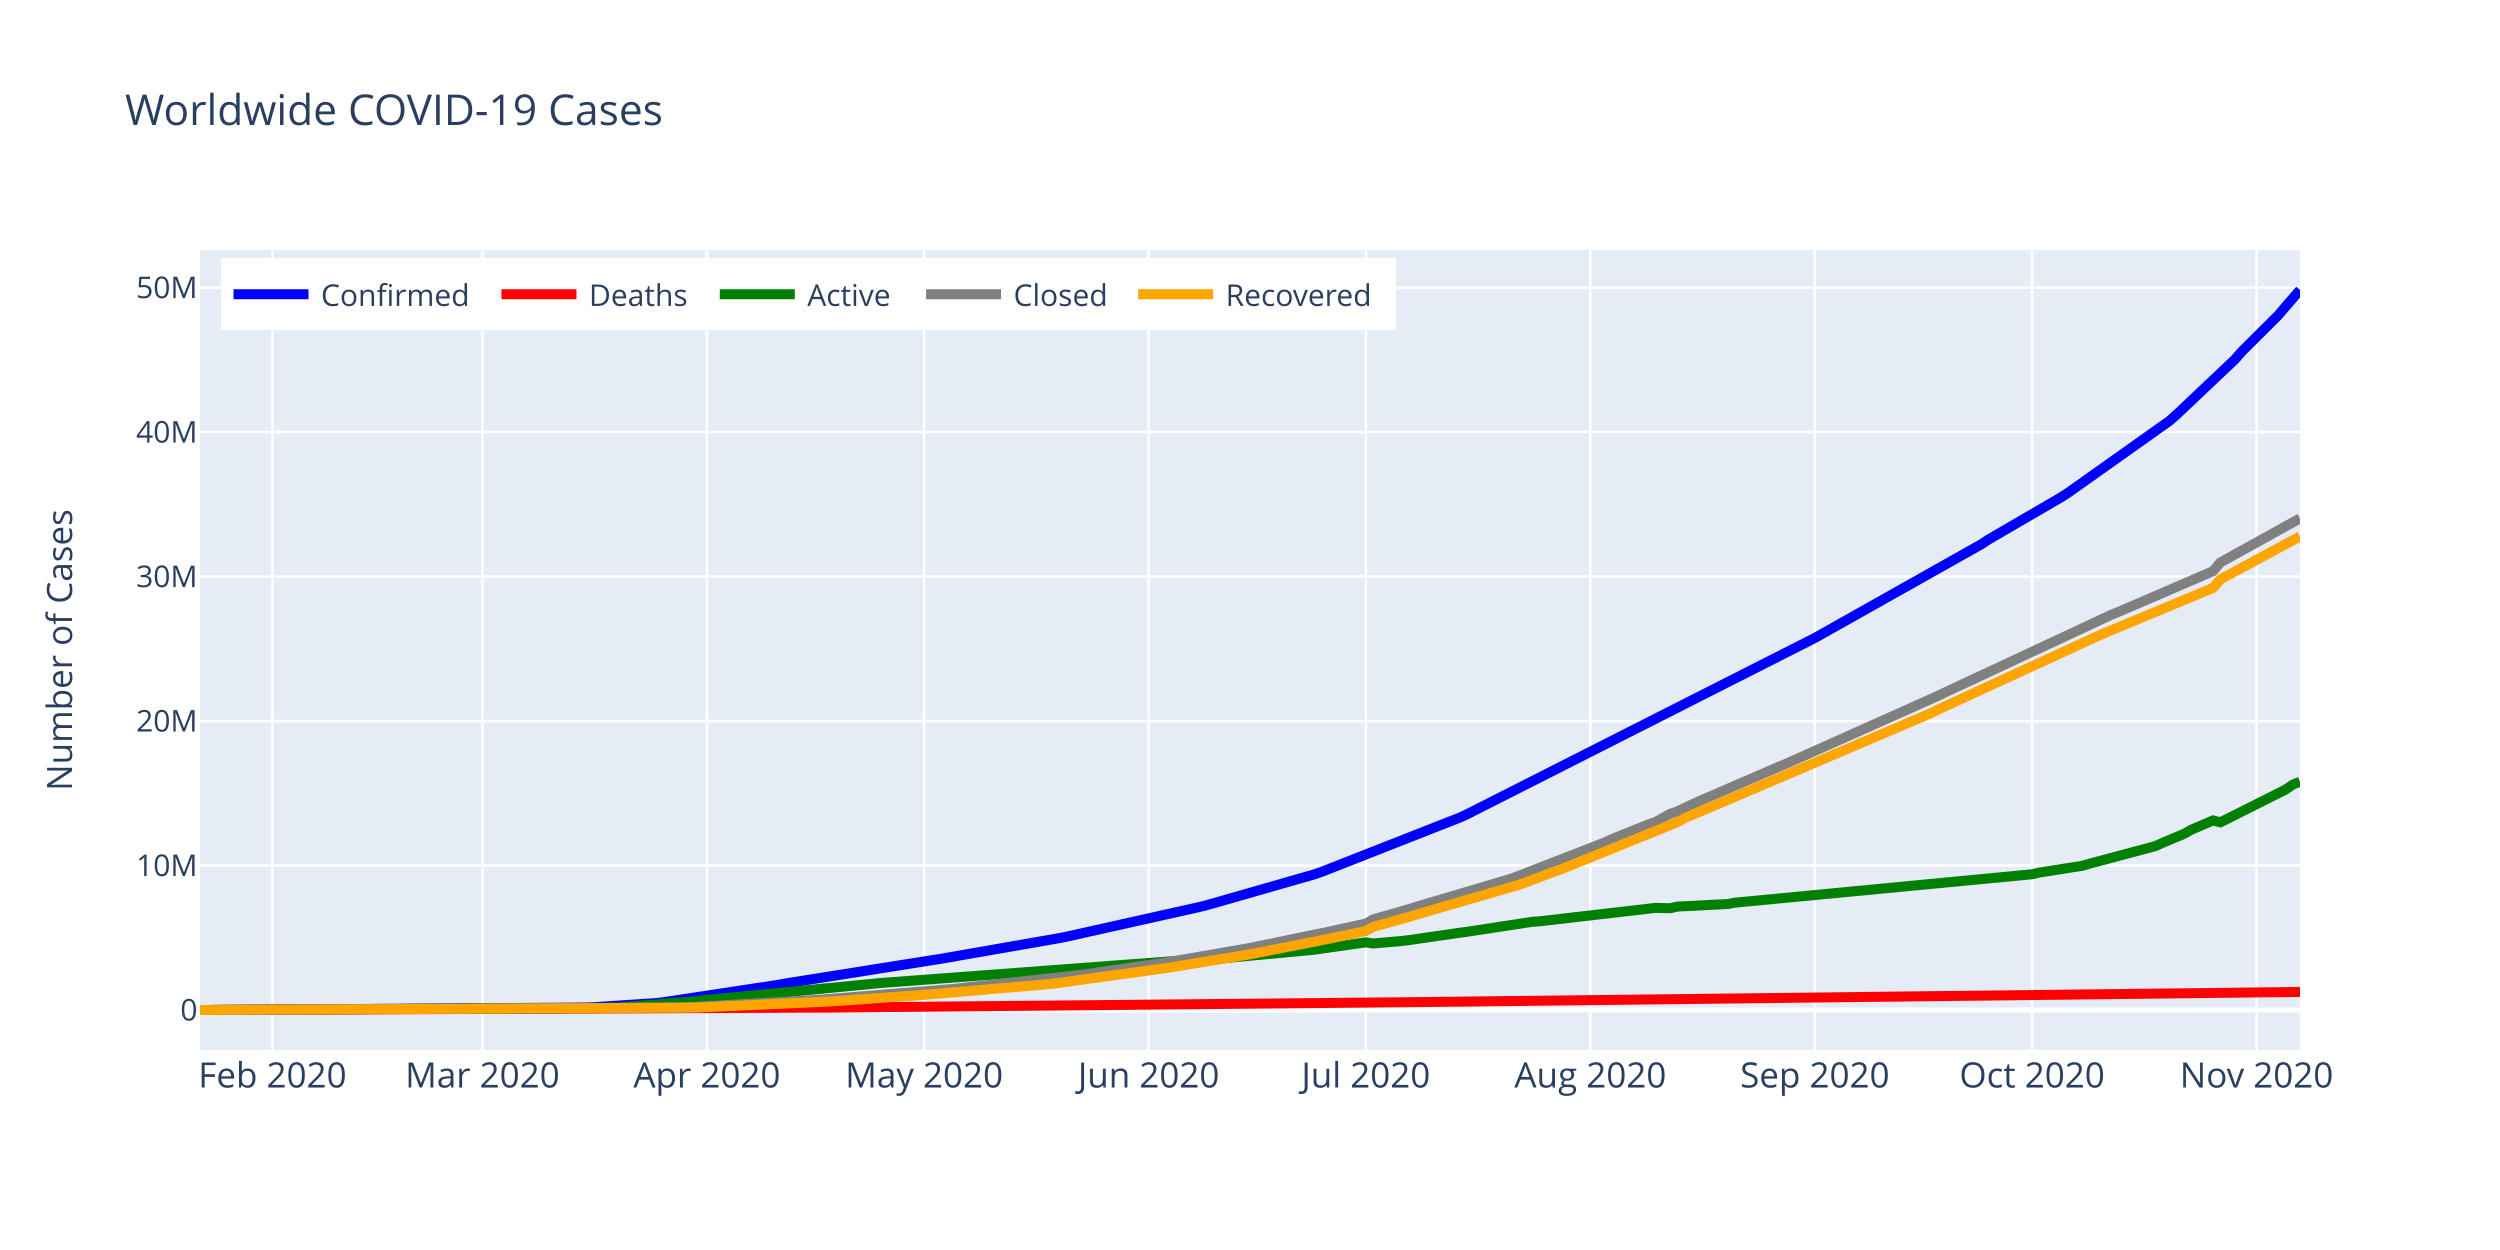
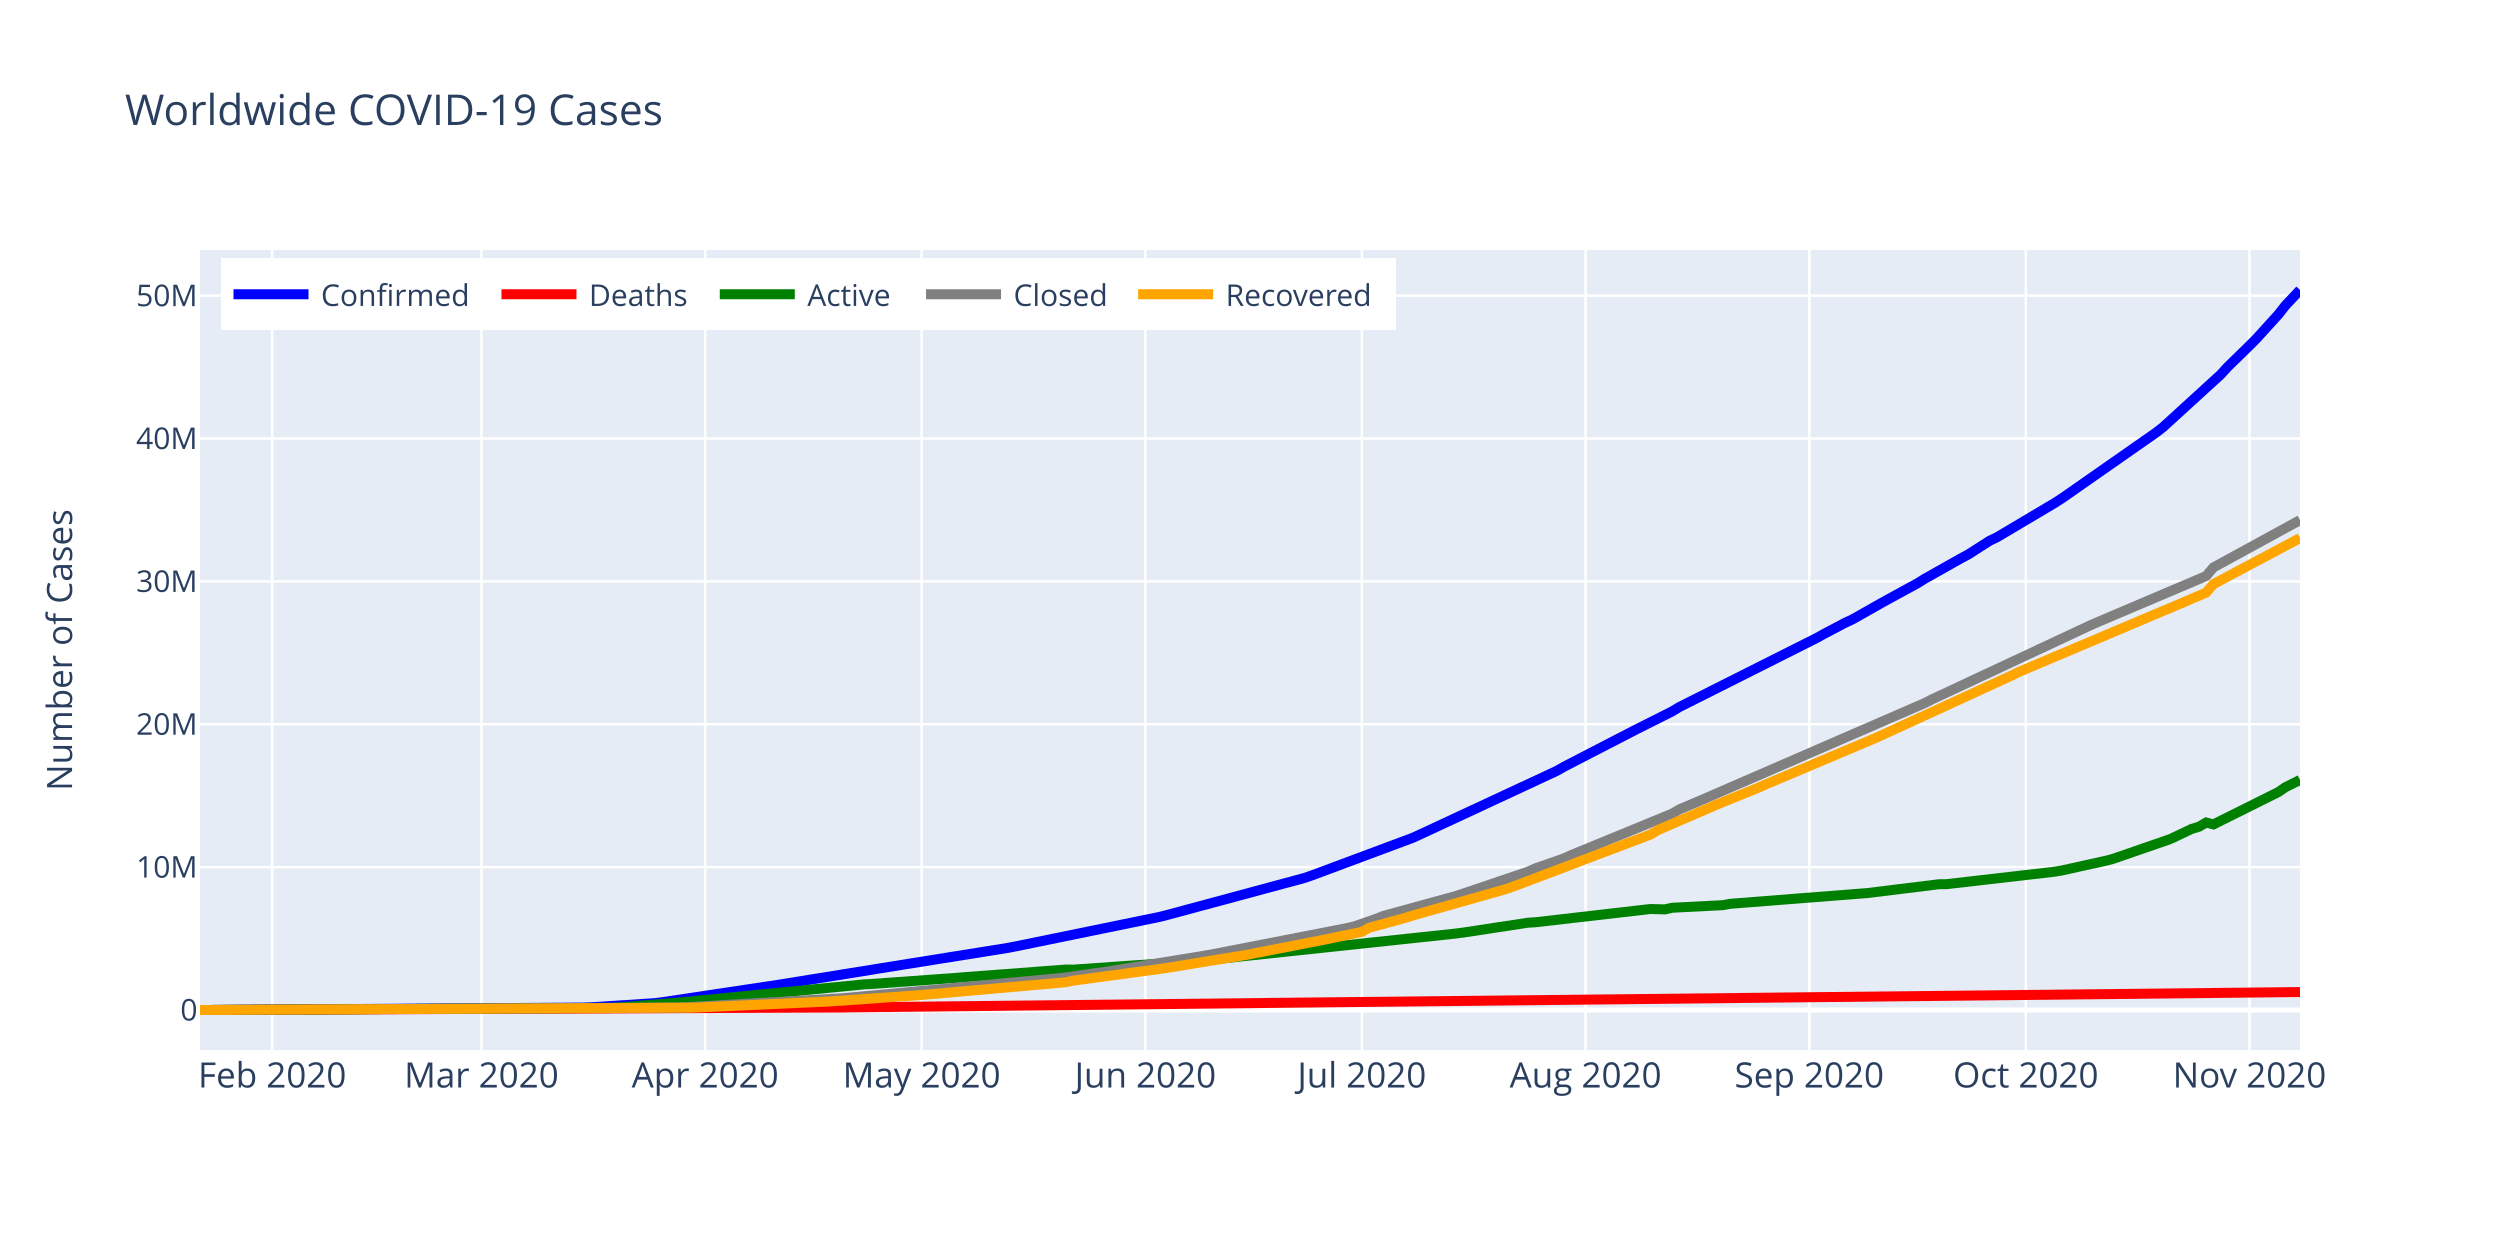
<svg xmlns="http://www.w3.org/2000/svg" class="main-svg" width="1000" height="500" style="" viewBox="0 0 1000 500">
  <rect x="0" y="0" width="1000" height="500" style="fill: rgb(255, 255, 255); fill-opacity: 1;" />
-   <defs id="defs-8a0fd3">
+   <defs id="defs-661de6">
    <g class="clips">
-       <clipPath id="clip8a0fd3xyplot" class="plotclip">
+       <clipPath id="clip661de6xyplot" class="plotclip">
        <rect width="840" height="320" />
      </clipPath>
-       <clipPath class="axesclip" id="clip8a0fd3x">
+       <clipPath class="axesclip" id="clip661de6x">
        <rect x="80" y="0" width="840" height="500" />
      </clipPath>
-       <clipPath class="axesclip" id="clip8a0fd3y">
+       <clipPath class="axesclip" id="clip661de6y">
        <rect x="0" y="100" width="1000" height="320" />
      </clipPath>
-       <clipPath class="axesclip" id="clip8a0fd3xy">
+       <clipPath class="axesclip" id="clip661de6xy">
        <rect x="80" y="100" width="840" height="320" />
      </clipPath>
    </g>
    <g class="gradients" />
  </defs>
  <g class="bglayer">
    <rect class="bg" x="80" y="100" width="840" height="320" style="fill: rgb(229, 236, 246); fill-opacity: 1; stroke-width: 0;" />
  </g>
  <g class="layer-below">
    <g class="imagelayer" />
    <g class="shapelayer" />
  </g>
  <g class="cartesianlayer">
    <g class="subplot xy">
      <g class="layer-subplot">
        <g class="shapelayer" />
        <g class="imagelayer" />
      </g>
      <g class="gridlayer">
        <g class="x">
-           <path class="xgrid crisp" transform="translate(108.97,0)" d="M0,100v320" style="stroke: rgb(255, 255, 255); stroke-opacity: 1; stroke-width: 1px;" />
-           <path class="xgrid crisp" transform="translate(192.97,0)" d="M0,100v320" style="stroke: rgb(255, 255, 255); stroke-opacity: 1; stroke-width: 1px;" />
-           <path class="xgrid crisp" transform="translate(282.76,0)" d="M0,100v320" style="stroke: rgb(255, 255, 255); stroke-opacity: 1; stroke-width: 1px;" />
-           <path class="xgrid crisp" transform="translate(369.66,0)" d="M0,100v320" style="stroke: rgb(255, 255, 255); stroke-opacity: 1; stroke-width: 1px;" />
-           <path class="xgrid crisp" transform="translate(459.45,0)" d="M0,100v320" style="stroke: rgb(255, 255, 255); stroke-opacity: 1; stroke-width: 1px;" />
-           <path class="xgrid crisp" transform="translate(546.34,0)" d="M0,100v320" style="stroke: rgb(255, 255, 255); stroke-opacity: 1; stroke-width: 1px;" />
-           <path class="xgrid crisp" transform="translate(636.14,0)" d="M0,100v320" style="stroke: rgb(255, 255, 255); stroke-opacity: 1; stroke-width: 1px;" />
-           <path class="xgrid crisp" transform="translate(725.93,0)" d="M0,100v320" style="stroke: rgb(255, 255, 255); stroke-opacity: 1; stroke-width: 1px;" />
-           <path class="xgrid crisp" transform="translate(812.83,0)" d="M0,100v320" style="stroke: rgb(255, 255, 255); stroke-opacity: 1; stroke-width: 1px;" />
-           <path class="xgrid crisp" transform="translate(902.62,0)" d="M0,100v320" style="stroke: rgb(255, 255, 255); stroke-opacity: 1; stroke-width: 1px;" />
+           <path class="xgrid crisp" transform="translate(108.87,0)" d="M0,100v320" style="stroke: rgb(255, 255, 255); stroke-opacity: 1; stroke-width: 1px;" />
+           <path class="xgrid crisp" transform="translate(192.58,0)" d="M0,100v320" style="stroke: rgb(255, 255, 255); stroke-opacity: 1; stroke-width: 1px;" />
+           <path class="xgrid crisp" transform="translate(282.06,0)" d="M0,100v320" style="stroke: rgb(255, 255, 255); stroke-opacity: 1; stroke-width: 1px;" />
+           <path class="xgrid crisp" transform="translate(368.66,0)" d="M0,100v320" style="stroke: rgb(255, 255, 255); stroke-opacity: 1; stroke-width: 1px;" />
+           <path class="xgrid crisp" transform="translate(458.14,0)" d="M0,100v320" style="stroke: rgb(255, 255, 255); stroke-opacity: 1; stroke-width: 1px;" />
+           <path class="xgrid crisp" transform="translate(544.74,0)" d="M0,100v320" style="stroke: rgb(255, 255, 255); stroke-opacity: 1; stroke-width: 1px;" />
+           <path class="xgrid crisp" transform="translate(634.23,0)" d="M0,100v320" style="stroke: rgb(255, 255, 255); stroke-opacity: 1; stroke-width: 1px;" />
+           <path class="xgrid crisp" transform="translate(723.71,0)" d="M0,100v320" style="stroke: rgb(255, 255, 255); stroke-opacity: 1; stroke-width: 1px;" />
+           <path class="xgrid crisp" transform="translate(810.31,0)" d="M0,100v320" style="stroke: rgb(255, 255, 255); stroke-opacity: 1; stroke-width: 1px;" />
+           <path class="xgrid crisp" transform="translate(899.79,0)" d="M0,100v320" style="stroke: rgb(255, 255, 255); stroke-opacity: 1; stroke-width: 1px;" />
        </g>
        <g class="y">
-           <path class="ygrid crisp" transform="translate(0,346.21)" d="M80,0h840" style="stroke: rgb(255, 255, 255); stroke-opacity: 1; stroke-width: 1px;" />
-           <path class="ygrid crisp" transform="translate(0,288.42)" d="M80,0h840" style="stroke: rgb(255, 255, 255); stroke-opacity: 1; stroke-width: 1px;" />
-           <path class="ygrid crisp" transform="translate(0,230.63)" d="M80,0h840" style="stroke: rgb(255, 255, 255); stroke-opacity: 1; stroke-width: 1px;" />
-           <path class="ygrid crisp" transform="translate(0,172.83)" d="M80,0h840" style="stroke: rgb(255, 255, 255); stroke-opacity: 1; stroke-width: 1px;" />
-           <path class="ygrid crisp" transform="translate(0,115.04)" d="M80,0h840" style="stroke: rgb(255, 255, 255); stroke-opacity: 1; stroke-width: 1px;" />
+           <path class="ygrid crisp" transform="translate(0,346.85)" d="M80,0h840" style="stroke: rgb(255, 255, 255); stroke-opacity: 1; stroke-width: 1px;" />
+           <path class="ygrid crisp" transform="translate(0,289.7)" d="M80,0h840" style="stroke: rgb(255, 255, 255); stroke-opacity: 1; stroke-width: 1px;" />
+           <path class="ygrid crisp" transform="translate(0,232.56)" d="M80,0h840" style="stroke: rgb(255, 255, 255); stroke-opacity: 1; stroke-width: 1px;" />
+           <path class="ygrid crisp" transform="translate(0,175.41)" d="M80,0h840" style="stroke: rgb(255, 255, 255); stroke-opacity: 1; stroke-width: 1px;" />
+           <path class="ygrid crisp" transform="translate(0,118.26)" d="M80,0h840" style="stroke: rgb(255, 255, 255); stroke-opacity: 1; stroke-width: 1px;" />
        </g>
      </g>
      <g class="zerolinelayer">
        <path class="yzl zl crisp" transform="translate(0,404)" d="M80,0h840" style="stroke: rgb(255, 255, 255); stroke-opacity: 1; stroke-width: 2px;" />
      </g>
      <path class="xlines-below" />
      <path class="ylines-below" />
      <g class="overlines-below" />
      <g class="xaxislayer-below" />
      <g class="yaxislayer-below" />
      <g class="overaxes-below" />
-       <g class="plot" transform="translate(80, 100)" clip-path="url('#clip8a0fd3xyplot')">
+       <g class="plot" transform="translate(80, 100)" clip-path="url('#clip661de6xyplot')">
        <g class="scatterlayer mlayer">
-           <g class="trace scatter trace8b6846" style="stroke-miterlimit: 2; opacity: 1;">
-             <g class="fills" />
-             <g class="errorbars" />
-             <g class="lines">
-               <path class="js-line" d="M0,304L153.52,303.02L156.41,302.94L182.48,301.23L185.38,300.87L231.72,293.86L234.62,293.31L292.55,284.11L295.45,283.67L344.69,275.07L347.59,274.45L399.72,262.81L402.62,262.09L446.07,249.64L448.97,248.61L504,226.99L506.9,225.66L645.93,155.19L648.83,153.56L712.55,117.69L715.45,115.78L744.41,98.93L747.31,97.06L787.86,68.3L790.76,65.73L813.93,43.8L816.83,40.5L831.31,26.08L834.21,22.67L840,16" style="vector-effect: non-scaling-stroke; fill: none; stroke: rgb(0, 0, 255); stroke-opacity: 1; stroke-width: 4px; opacity: 1;" />
-             </g>
-             <g class="points" />
-             <g class="text" />
-           </g>
-           <g class="trace scatter tracee9bfcf" style="stroke-miterlimit: 2; opacity: 1;">
-             <g class="fills" />
-             <g class="errorbars" />
-             <g class="lines">
-               <path class="js-line" d="M0,304L254.9,303.02L257.79,302.98L477.93,300.93L480.83,300.91L840,296.77" style="vector-effect: non-scaling-stroke; fill: none; stroke: rgb(255, 0, 0); stroke-opacity: 1; stroke-width: 4px; opacity: 1;" />
-             </g>
-             <g class="points" />
-             <g class="text" />
-           </g>
-           <g class="trace scatter tracef99fcc" style="stroke-miterlimit: 2; opacity: 1;">
-             <g class="fills" />
-             <g class="errorbars" />
-             <g class="lines">
-               <path class="js-line" d="M0,304L165.1,303.12L168,302.97L196.97,300.56L199.86,300.22L269.38,293.48L272.28,293.19L396.83,283.89L399.72,284.2L446.07,279.86L448.97,279.39L466.34,276.94L469.24,277.41L480.83,276.37L483.72,276.03L504,273.08L506.9,272.7L532.97,268.7L535.86,268.52L579.31,263.48L582.21,263.15L588,263.3L590.9,262.64L611.17,261.6L614.07,261.05L732.83,249.7L735.72,249.02L753.1,246.28L756,245.42L782.07,238.46L784.97,237.16L793.66,233.52L796.55,231.87L805.24,228.17L808.14,228.93L834.21,215.84L837.1,213.85L840,212.66" style="vector-effect: non-scaling-stroke; fill: none; stroke: rgb(0, 128, 0); stroke-opacity: 1; stroke-width: 4px; opacity: 1;" />
-             </g>
-             <g class="points" />
-             <g class="text" />
-           </g>
-           <g class="trace scatter trace40caef" style="stroke-miterlimit: 2; opacity: 1;">
-             <g class="fills" />
-             <g class="errorbars" />
-             <g class="lines">
-               <path class="js-line" d="M0,304L191.17,303.01L194.07,302.93L246.21,300.01L249.1,299.81L301.24,295.59L304.14,295.28L350.48,290.16L353.38,289.82L385.24,285.14L388.14,284.71L420,279.18L422.9,278.57L446.07,273.78L448.97,273.22L466.34,269.43L469.24,267.75L483.72,263.61L486.62,262.67L524.28,251.52L527.17,250.46L561.93,236.95L564.83,235.61L579.31,229.77L582.21,228.79L588,225.56L590.9,224.57L599.59,220.49L602.48,219.25L631.45,206.73L634.34,205.54L695.17,178.35L698.07,176.94L764.69,145.83L767.59,144.68L805.24,128.45L808.14,124.99L840,107.34" style="vector-effect: non-scaling-stroke; fill: none; stroke: rgb(128, 128, 128); stroke-opacity: 1; stroke-width: 4px; opacity: 1;" />
-             </g>
-             <g class="points" />
-             <g class="text" />
-           </g>
-           <g class="trace scatter tracee3cbe6" style="stroke-miterlimit: 2; opacity: 1;">
-             <g class="fills" />
-             <g class="errorbars" />
-             <g class="lines">
-               <path class="js-line" d="M0,304L196.97,303.05L199.86,302.97L252,300.58L254.9,300.4L289.66,297.92L292.55,297.69L338.9,293.7L341.79,293.4L385.24,287.38L388.14,286.98L420,281.71L422.9,281.14L448.97,276.03L451.86,275.42L466.34,272.39L469.24,270.75L483.72,266.74L486.62,265.83L527.17,254.05L530.07,253.06L541.66,248.68L544.55,247.67L590.9,228.9L593.79,227.26L605.38,222.4L608.28,221.15L692.28,185.31L695.17,183.85L758.9,154.52L761.79,153.26L805.24,135.15L808.14,131.74L840,114.56" style="vector-effect: non-scaling-stroke; fill: none; stroke: rgb(255, 165, 0); stroke-opacity: 1; stroke-width: 4px; opacity: 1;" />
+           <g class="trace scatter trace22f3d6" style="stroke-miterlimit: 2; opacity: 1;">
+             <g class="fills" />
+             <g class="errorbars" />
+             <g class="lines">
+               <path class="js-line" d="M0,304L152.99,303.03L155.88,302.95L181.86,301.26L184.74,300.9L228.04,294.41L230.93,293.97L268.45,287.93L271.34,287.45L323.3,279.13L326.19,278.57L383.92,266.74L386.8,266.01L441.65,251.22L444.54,250.24L484.95,235.18L487.84,233.88L542.68,208.36L545.57,206.71L571.55,193.29L574.43,191.81L588.87,184.55L591.75,182.81L646.6,155.23L649.48,153.63L658.14,149.07L661.03,147.73L672.58,141.19L675.46,139.6L687.01,133.29L689.9,131.5L704.33,123.36L707.22,121.83L715.88,116.29L718.76,114.92L741.86,101.21L744.74,99.36L782.27,73.14L785.15,70.92L808.25,49.84L811.13,46.7L819.79,38.25L822.68,35.34L831.34,25.8L834.23,22.13L840,16" style="vector-effect: non-scaling-stroke; fill: none; stroke: rgb(0, 0, 255); stroke-opacity: 1; stroke-width: 4px; opacity: 1;" />
+             </g>
+             <g class="points" />
+             <g class="text" />
+           </g>
+           <g class="trace scatter trace5bc856" style="stroke-miterlimit: 2; opacity: 1;">
+             <g class="fills" />
+             <g class="errorbars" />
+             <g class="lines">
+               <path class="js-line" d="M0,304L256.91,303L259.79,302.95L840,296.82" style="vector-effect: non-scaling-stroke; fill: none; stroke: rgb(255, 0, 0); stroke-opacity: 1; stroke-width: 4px; opacity: 1;" />
+             </g>
+             <g class="points" />
+             <g class="text" />
+           </g>
+           <g class="trace scatter tracefe3d96" style="stroke-miterlimit: 2; opacity: 1;">
+             <g class="fills" />
+             <g class="errorbars" />
+             <g class="lines">
+               <path class="js-line" d="M0,304L164.54,303.13L167.42,302.98L196.29,300.6L199.18,300.26L265.57,293.75L268.45,293.6L303.09,291.1L305.98,290.85L346.39,287.82L349.28,287.86L398.35,284.42L401.24,284.2L502.27,273.42L505.15,273.05L531.13,269.09L534.02,268.92L577.32,263.93L580.21,263.6L585.98,263.75L588.87,263.1L609.07,262.07L611.96,261.53L663.92,257.46L666.8,257.24L695.67,253.68L698.56,253.67L741.86,248.68L744.74,248.19L762.06,244.36L764.95,243.63L788.04,235.65L790.93,234.3L796.7,231.56L799.59,230.69L802.47,229.01L805.36,229.76L831.34,216.82L834.23,214.85L840,211.96" style="vector-effect: non-scaling-stroke; fill: none; stroke: rgb(0, 128, 0); stroke-opacity: 1; stroke-width: 4px; opacity: 1;" />
+             </g>
+             <g class="points" />
+             <g class="text" />
+           </g>
+           <g class="trace scatter trace941049" style="stroke-miterlimit: 2; opacity: 1;">
+             <g class="fills" />
+             <g class="errorbars" />
+             <g class="lines">
+               <path class="js-line" d="M0,304L190.52,303.02L193.4,302.95L254.02,299.47L256.91,299.31L343.51,291.29L346.39,290.97L357.94,289.27L360.82,288.94L401.24,282.35L404.12,281.87L458.97,271.2L461.86,270.5L470.52,267.5L473.4,266.35L502.27,258.43L505.15,257.48L531.13,248.69L534.02,247.4L545.57,243.36L548.45,242.05L588.87,225.45L591.75,223.77L603.3,218.85L606.19,217.57L689.9,181.22L692.78,179.75L756.29,150.05L759.18,148.79L802.47,130.4L805.36,126.98L840,108.05" style="vector-effect: non-scaling-stroke; fill: none; stroke: rgb(128, 128, 128); stroke-opacity: 1; stroke-width: 4px; opacity: 1;" />
+             </g>
+             <g class="points" />
+             <g class="text" />
+           </g>
+           <g class="trace scatter tracefdf1e5" style="stroke-miterlimit: 2; opacity: 1;">
+             <g class="fills" />
+             <g class="errorbars" />
+             <g class="lines">
+               <path class="js-line" d="M0,304L196.29,303.06L199.18,302.98L251.13,300.62L254.02,300.44L285.77,298.21L288.66,297.99L346.39,292.89L349.28,292.26L383.92,287.57L386.8,287.17L418.56,281.96L421.44,281.4L444.54,276.88L447.42,276.35L464.74,272.75L467.63,271.12L482.06,267.15L484.95,266.25L522.47,255.61L525.36,254.6L548.45,245.88L551.34,244.74L580.21,233.81L583.09,232.06L606.19,222.07L609.07,220.88L623.51,215L626.39,213.72L669.69,195.42L672.58,194.14L724.54,170.26L727.42,168.83L785.15,144.4L788.04,143.2L802.47,137.03L805.36,133.65L840,115.22" style="vector-effect: non-scaling-stroke; fill: none; stroke: rgb(255, 165, 0); stroke-opacity: 1; stroke-width: 4px; opacity: 1;" />
            </g>
            <g class="points" />
            <g class="text" />
          </g>
        </g>
      </g>
      <g class="overplot" />
-       <path class="xlines-above crisp" style="fill: none;" d="M0,0" />
-       <path class="ylines-above crisp" style="fill: none;" d="M0,0" />
+       <path class="xlines-above crisp" d="M0,0" style="fill: none;" />
+       <path class="ylines-above crisp" d="M0,0" style="fill: none;" />
      <g class="overlines-above" />
      <g class="xaxislayer-above">
        <g class="xtick">
-           <text text-anchor="middle" x="0" y="435" transform="translate(108.97,0)" style="font-family: 'Open Sans', verdana, arial, sans-serif; font-size: 14px; fill: rgb(42, 63, 95); fill-opacity: 1; white-space: pre;">Feb 2020</text>
-         </g>
-         <g class="xtick">
-           <text text-anchor="middle" x="0" y="435" transform="translate(192.97,0)" style="font-family: 'Open Sans', verdana, arial, sans-serif; font-size: 14px; fill: rgb(42, 63, 95); fill-opacity: 1; white-space: pre;">Mar 2020</text>
-         </g>
-         <g class="xtick">
-           <text text-anchor="middle" x="0" y="435" transform="translate(282.76,0)" style="font-family: 'Open Sans', verdana, arial, sans-serif; font-size: 14px; fill: rgb(42, 63, 95); fill-opacity: 1; white-space: pre;">Apr 2020</text>
-         </g>
-         <g class="xtick">
-           <text text-anchor="middle" x="0" y="435" transform="translate(369.66,0)" style="font-family: 'Open Sans', verdana, arial, sans-serif; font-size: 14px; fill: rgb(42, 63, 95); fill-opacity: 1; white-space: pre;">May 2020</text>
-         </g>
-         <g class="xtick">
-           <text text-anchor="middle" x="0" y="435" transform="translate(459.45,0)" style="font-family: 'Open Sans', verdana, arial, sans-serif; font-size: 14px; fill: rgb(42, 63, 95); fill-opacity: 1; white-space: pre;">Jun 2020</text>
-         </g>
-         <g class="xtick">
-           <text text-anchor="middle" x="0" y="435" transform="translate(546.34,0)" style="font-family: 'Open Sans', verdana, arial, sans-serif; font-size: 14px; fill: rgb(42, 63, 95); fill-opacity: 1; white-space: pre;">Jul 2020</text>
-         </g>
-         <g class="xtick">
-           <text text-anchor="middle" x="0" y="435" transform="translate(636.14,0)" style="font-family: 'Open Sans', verdana, arial, sans-serif; font-size: 14px; fill: rgb(42, 63, 95); fill-opacity: 1; white-space: pre;">Aug 2020</text>
-         </g>
-         <g class="xtick">
-           <text text-anchor="middle" x="0" y="435" transform="translate(725.93,0)" style="font-family: 'Open Sans', verdana, arial, sans-serif; font-size: 14px; fill: rgb(42, 63, 95); fill-opacity: 1; white-space: pre;">Sep 2020</text>
-         </g>
-         <g class="xtick">
-           <text text-anchor="middle" x="0" y="435" transform="translate(812.83,0)" style="font-family: 'Open Sans', verdana, arial, sans-serif; font-size: 14px; fill: rgb(42, 63, 95); fill-opacity: 1; white-space: pre;">Oct 2020</text>
-         </g>
-         <g class="xtick">
-           <text text-anchor="middle" x="0" y="435" transform="translate(902.62,0)" style="font-family: 'Open Sans', verdana, arial, sans-serif; font-size: 14px; fill: rgb(42, 63, 95); fill-opacity: 1; white-space: pre;">Nov 2020</text>
+           <text text-anchor="middle" x="0" y="435" transform="translate(108.87,0)" style="font-family: 'Open Sans', verdana, arial, sans-serif; font-size: 14px; fill: rgb(42, 63, 95); fill-opacity: 1; white-space: pre;">Feb 2020</text>
+         </g>
+         <g class="xtick">
+           <text text-anchor="middle" x="0" y="435" transform="translate(192.58,0)" style="font-family: 'Open Sans', verdana, arial, sans-serif; font-size: 14px; fill: rgb(42, 63, 95); fill-opacity: 1; white-space: pre;">Mar 2020</text>
+         </g>
+         <g class="xtick">
+           <text text-anchor="middle" x="0" y="435" transform="translate(282.06,0)" style="font-family: 'Open Sans', verdana, arial, sans-serif; font-size: 14px; fill: rgb(42, 63, 95); fill-opacity: 1; white-space: pre;">Apr 2020</text>
+         </g>
+         <g class="xtick">
+           <text text-anchor="middle" x="0" y="435" transform="translate(368.66,0)" style="font-family: 'Open Sans', verdana, arial, sans-serif; font-size: 14px; fill: rgb(42, 63, 95); fill-opacity: 1; white-space: pre;">May 2020</text>
+         </g>
+         <g class="xtick">
+           <text text-anchor="middle" x="0" y="435" transform="translate(458.14,0)" style="font-family: 'Open Sans', verdana, arial, sans-serif; font-size: 14px; fill: rgb(42, 63, 95); fill-opacity: 1; white-space: pre;">Jun 2020</text>
+         </g>
+         <g class="xtick">
+           <text text-anchor="middle" x="0" y="435" transform="translate(544.74,0)" style="font-family: 'Open Sans', verdana, arial, sans-serif; font-size: 14px; fill: rgb(42, 63, 95); fill-opacity: 1; white-space: pre;">Jul 2020</text>
+         </g>
+         <g class="xtick">
+           <text text-anchor="middle" x="0" y="435" transform="translate(634.23,0)" style="font-family: 'Open Sans', verdana, arial, sans-serif; font-size: 14px; fill: rgb(42, 63, 95); fill-opacity: 1; white-space: pre;">Aug 2020</text>
+         </g>
+         <g class="xtick">
+           <text text-anchor="middle" x="0" y="435" transform="translate(723.71,0)" style="font-family: 'Open Sans', verdana, arial, sans-serif; font-size: 14px; fill: rgb(42, 63, 95); fill-opacity: 1; white-space: pre;">Sep 2020</text>
+         </g>
+         <g class="xtick">
+           <text text-anchor="middle" x="0" y="435" transform="translate(810.31,0)" style="font-family: 'Open Sans', verdana, arial, sans-serif; font-size: 14px; fill: rgb(42, 63, 95); fill-opacity: 1; white-space: pre;">Oct 2020</text>
+         </g>
+         <g class="xtick">
+           <text text-anchor="middle" x="0" y="435" transform="translate(899.79,0)" style="font-family: 'Open Sans', verdana, arial, sans-serif; font-size: 14px; fill: rgb(42, 63, 95); fill-opacity: 1; white-space: pre;">Nov 2020</text>
        </g>
      </g>
      <g class="yaxislayer-above">
        <g class="ytick">
          <text text-anchor="end" x="79" y="4.2" transform="translate(0,404)" style="font-family: 'Open Sans', verdana, arial, sans-serif; font-size: 12px; fill: rgb(42, 63, 95); fill-opacity: 1; white-space: pre;">0</text>
        </g>
        <g class="ytick">
-           <text text-anchor="end" x="79" y="4.2" transform="translate(0,346.21)" style="font-family: 'Open Sans', verdana, arial, sans-serif; font-size: 12px; fill: rgb(42, 63, 95); fill-opacity: 1; white-space: pre;">10M</text>
-         </g>
-         <g class="ytick">
-           <text text-anchor="end" x="79" y="4.2" transform="translate(0,288.42)" style="font-family: 'Open Sans', verdana, arial, sans-serif; font-size: 12px; fill: rgb(42, 63, 95); fill-opacity: 1; white-space: pre;">20M</text>
-         </g>
-         <g class="ytick">
-           <text text-anchor="end" x="79" y="4.2" transform="translate(0,230.63)" style="font-family: 'Open Sans', verdana, arial, sans-serif; font-size: 12px; fill: rgb(42, 63, 95); fill-opacity: 1; white-space: pre;">30M</text>
-         </g>
-         <g class="ytick">
-           <text text-anchor="end" x="79" y="4.2" transform="translate(0,172.83)" style="font-family: 'Open Sans', verdana, arial, sans-serif; font-size: 12px; fill: rgb(42, 63, 95); fill-opacity: 1; white-space: pre;">40M</text>
-         </g>
-         <g class="ytick">
-           <text text-anchor="end" x="79" y="4.2" transform="translate(0,115.04)" style="font-family: 'Open Sans', verdana, arial, sans-serif; font-size: 12px; fill: rgb(42, 63, 95); fill-opacity: 1; white-space: pre;">50M</text>
+           <text text-anchor="end" x="79" y="4.2" transform="translate(0,346.85)" style="font-family: 'Open Sans', verdana, arial, sans-serif; font-size: 12px; fill: rgb(42, 63, 95); fill-opacity: 1; white-space: pre;">10M</text>
+         </g>
+         <g class="ytick">
+           <text text-anchor="end" x="79" y="4.2" transform="translate(0,289.7)" style="font-family: 'Open Sans', verdana, arial, sans-serif; font-size: 12px; fill: rgb(42, 63, 95); fill-opacity: 1; white-space: pre;">20M</text>
+         </g>
+         <g class="ytick">
+           <text text-anchor="end" x="79" y="4.2" transform="translate(0,232.56)" style="font-family: 'Open Sans', verdana, arial, sans-serif; font-size: 12px; fill: rgb(42, 63, 95); fill-opacity: 1; white-space: pre;">30M</text>
+         </g>
+         <g class="ytick">
+           <text text-anchor="end" x="79" y="4.2" transform="translate(0,175.41)" style="font-family: 'Open Sans', verdana, arial, sans-serif; font-size: 12px; fill: rgb(42, 63, 95); fill-opacity: 1; white-space: pre;">40M</text>
+         </g>
+         <g class="ytick">
+           <text text-anchor="end" x="79" y="4.2" transform="translate(0,118.26)" style="font-family: 'Open Sans', verdana, arial, sans-serif; font-size: 12px; fill: rgb(42, 63, 95); fill-opacity: 1; white-space: pre;">50M</text>
        </g>
      </g>
      <g class="overaxes-above" />
    </g>
  </g>
  <g class="polarlayer" />
  <g class="ternarylayer" />
  <g class="geolayer" />
  <g class="funnelarealayer" />
  <g class="pielayer" />
  <g class="treemaplayer" />
  <g class="sunburstlayer" />
  <g class="glimages" />
-   <defs id="topdefs-8a0fd3">
+   <defs id="topdefs-661de6">
    <g class="clips" />
-     <clipPath id="legend8a0fd3">
+     <clipPath id="legend661de6">
      <rect width="470" height="29" x="0" y="0" />
    </clipPath>
  </defs>
  <g class="layer-above">
    <g class="imagelayer" />
    <g class="shapelayer" />
  </g>
  <g class="infolayer">
    <g class="legend" pointer-events="all" transform="translate(88.4, 103.2)">
-       <rect class="bg" shape-rendering="crispEdges" style="stroke: rgb(68, 68, 68); stroke-opacity: 1; fill: rgb(255, 255, 255); fill-opacity: 1; stroke-width: 0px;" width="470" height="29" x="0" y="0" />
-       <g class="scrollbox" transform="translate(0, 0)" clip-path="url('#legend8a0fd3')">
+       <rect class="bg" shape-rendering="crispEdges" width="470" height="29" x="0" y="0" style="stroke: rgb(68, 68, 68); stroke-opacity: 1; fill: rgb(255, 255, 255); fill-opacity: 1; stroke-width: 0px;" />
+       <g class="scrollbox" transform="translate(0, 0)" clip-path="url('#legend661de6')">
        <g class="groups">
-           <g class="traces" style="opacity: 1;" transform="translate(0, 14.5)">
+           <g class="traces" transform="translate(0, 14.5)" style="opacity: 1;">
            <text class="legendtext" text-anchor="start" x="40" y="4.68" style="font-family: 'Open Sans', verdana, arial, sans-serif; font-size: 12px; fill: rgb(42, 63, 95); fill-opacity: 1; white-space: pre;">Confirmed</text>
            <g class="layers" style="opacity: 1;">
              <g class="legendfill" />
              <g class="legendlines">
                <path class="js-line" d="M5,0h30" style="fill: none; stroke: rgb(0, 0, 255); stroke-opacity: 1; stroke-width: 4px;" />
              </g>
              <g class="legendsymbols">
                <g class="legendpoints" />
              </g>
            </g>
            <rect class="legendtoggle" x="0" y="-9.5" width="104.688" height="19" style="fill: rgb(0, 0, 0); fill-opacity: 0;" />
          </g>
-           <g class="traces" style="opacity: 1;" transform="translate(107.1875, 14.5)">
+           <g class="traces" transform="translate(107.1875, 14.5)" style="opacity: 1;">
            <text class="legendtext" text-anchor="start" x="40" y="4.68" style="font-family: 'Open Sans', verdana, arial, sans-serif; font-size: 12px; fill: rgb(42, 63, 95); fill-opacity: 1; white-space: pre;">Deaths</text>
            <g class="layers" style="opacity: 1;">
              <g class="legendfill" />
              <g class="legendlines">
                <path class="js-line" d="M5,0h30" style="fill: none; stroke: rgb(255, 0, 0); stroke-opacity: 1; stroke-width: 4px;" />
              </g>
              <g class="legendsymbols">
                <g class="legendpoints" />
              </g>
            </g>
            <rect class="legendtoggle" x="0" y="-9.5" width="84.828" height="19" style="fill: rgb(0, 0, 0); fill-opacity: 0;" />
          </g>
-           <g class="traces" style="opacity: 1;" transform="translate(194.5156, 14.5)">
+           <g class="traces" transform="translate(194.5156, 14.5)" style="opacity: 1;">
            <text class="legendtext" text-anchor="start" x="40" y="4.68" style="font-family: 'Open Sans', verdana, arial, sans-serif; font-size: 12px; fill: rgb(42, 63, 95); fill-opacity: 1; white-space: pre;">Active</text>
            <g class="layers" style="opacity: 1;">
              <g class="legendfill" />
              <g class="legendlines">
                <path class="js-line" d="M5,0h30" style="fill: none; stroke: rgb(0, 128, 0); stroke-opacity: 1; stroke-width: 4px;" />
              </g>
              <g class="legendsymbols">
                <g class="legendpoints" />
              </g>
            </g>
            <rect class="legendtoggle" x="0" y="-9.5" width="80" height="19" style="fill: rgb(0, 0, 0); fill-opacity: 0;" />
          </g>
-           <g class="traces" style="opacity: 1;" transform="translate(277.0156, 14.5)">
+           <g class="traces" transform="translate(277.0156, 14.5)" style="opacity: 1;">
            <text class="legendtext" text-anchor="start" x="40" y="4.68" style="font-family: 'Open Sans', verdana, arial, sans-serif; font-size: 12px; fill: rgb(42, 63, 95); fill-opacity: 1; white-space: pre;">Closed</text>
            <g class="layers" style="opacity: 1;">
              <g class="legendfill" />
              <g class="legendlines">
                <path class="js-line" d="M5,0h30" style="fill: none; stroke: rgb(128, 128, 128); stroke-opacity: 1; stroke-width: 4px;" />
              </g>
              <g class="legendsymbols">
                <g class="legendpoints" />
              </g>
            </g>
            <rect class="legendtoggle" x="0" y="-9.5" width="82.344" height="19" style="fill: rgb(0, 0, 0); fill-opacity: 0;" />
          </g>
-           <g class="traces" style="opacity: 1;" transform="translate(361.8594, 14.5)">
+           <g class="traces" transform="translate(361.8594, 14.5)" style="opacity: 1;">
            <text class="legendtext" text-anchor="start" x="40" y="4.68" style="font-family: 'Open Sans', verdana, arial, sans-serif; font-size: 12px; fill: rgb(42, 63, 95); fill-opacity: 1; white-space: pre;">Recovered</text>
            <g class="layers" style="opacity: 1;">
              <g class="legendfill" />
              <g class="legendlines">
                <path class="js-line" d="M5,0h30" style="fill: none; stroke: rgb(255, 165, 0); stroke-opacity: 1; stroke-width: 4px;" />
              </g>
              <g class="legendsymbols">
                <g class="legendpoints" />
              </g>
            </g>
            <rect class="legendtoggle" x="0" y="-9.5" width="105.047" height="19" style="fill: rgb(0, 0, 0); fill-opacity: 0;" />
          </g>
        </g>
      </g>
-       <rect class="scrollbar" rx="20" ry="3" width="0" height="0" style="fill: rgb(128, 139, 164); fill-opacity: 1;" x="0" y="0" />
+       <rect class="scrollbar" rx="20" ry="3" width="0" height="0" x="0" y="0" style="fill: rgb(128, 139, 164); fill-opacity: 1;" />
    </g>
    <g class="g-gtitle">
      <text class="gtitle" x="50" y="50" text-anchor="start" dy="0em" style="font-family: 'Open Sans', verdana, arial, sans-serif; font-size: 17px; fill: rgb(42, 63, 95); opacity: 1; font-weight: normal; white-space: pre;">Worldwide COVID-19 Cases</text>
    </g>
    <g class="g-xtitle" />
    <g class="g-ytitle">
      <text class="ytitle" transform="rotate(-90,28.825,260)" x="28.825" y="260" text-anchor="middle" style="font-family: 'Open Sans', verdana, arial, sans-serif; font-size: 14px; fill: rgb(42, 63, 95); opacity: 1; font-weight: normal; white-space: pre;">Number of Cases</text>
    </g>
  </g>
</svg>
